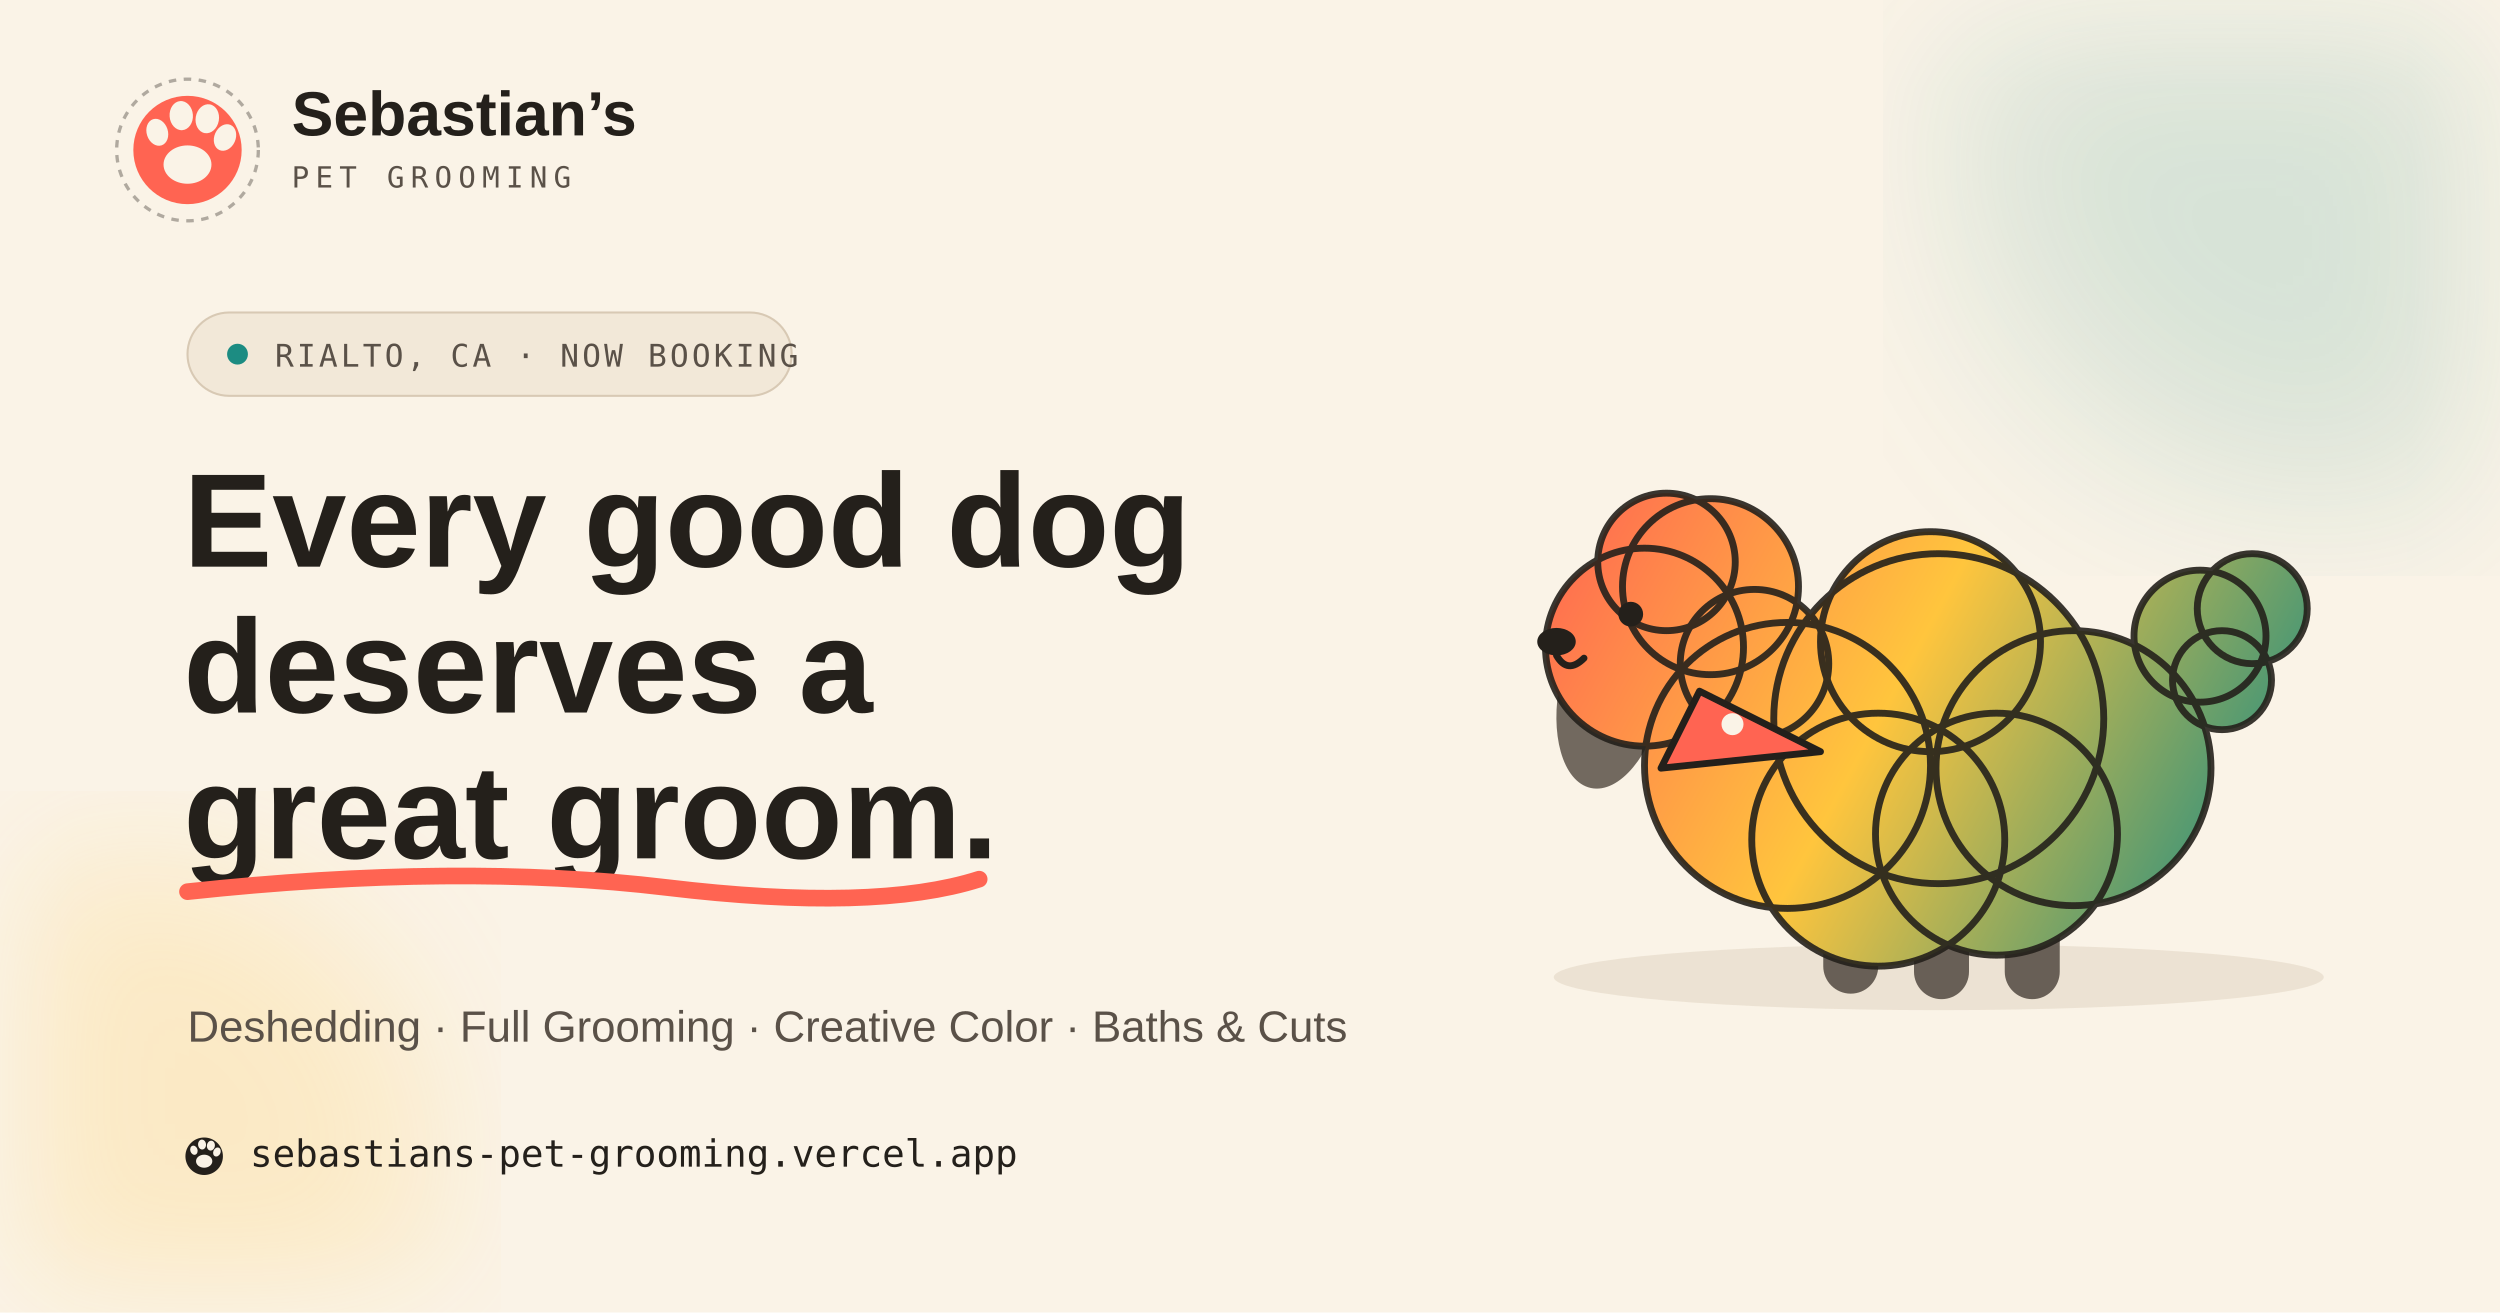
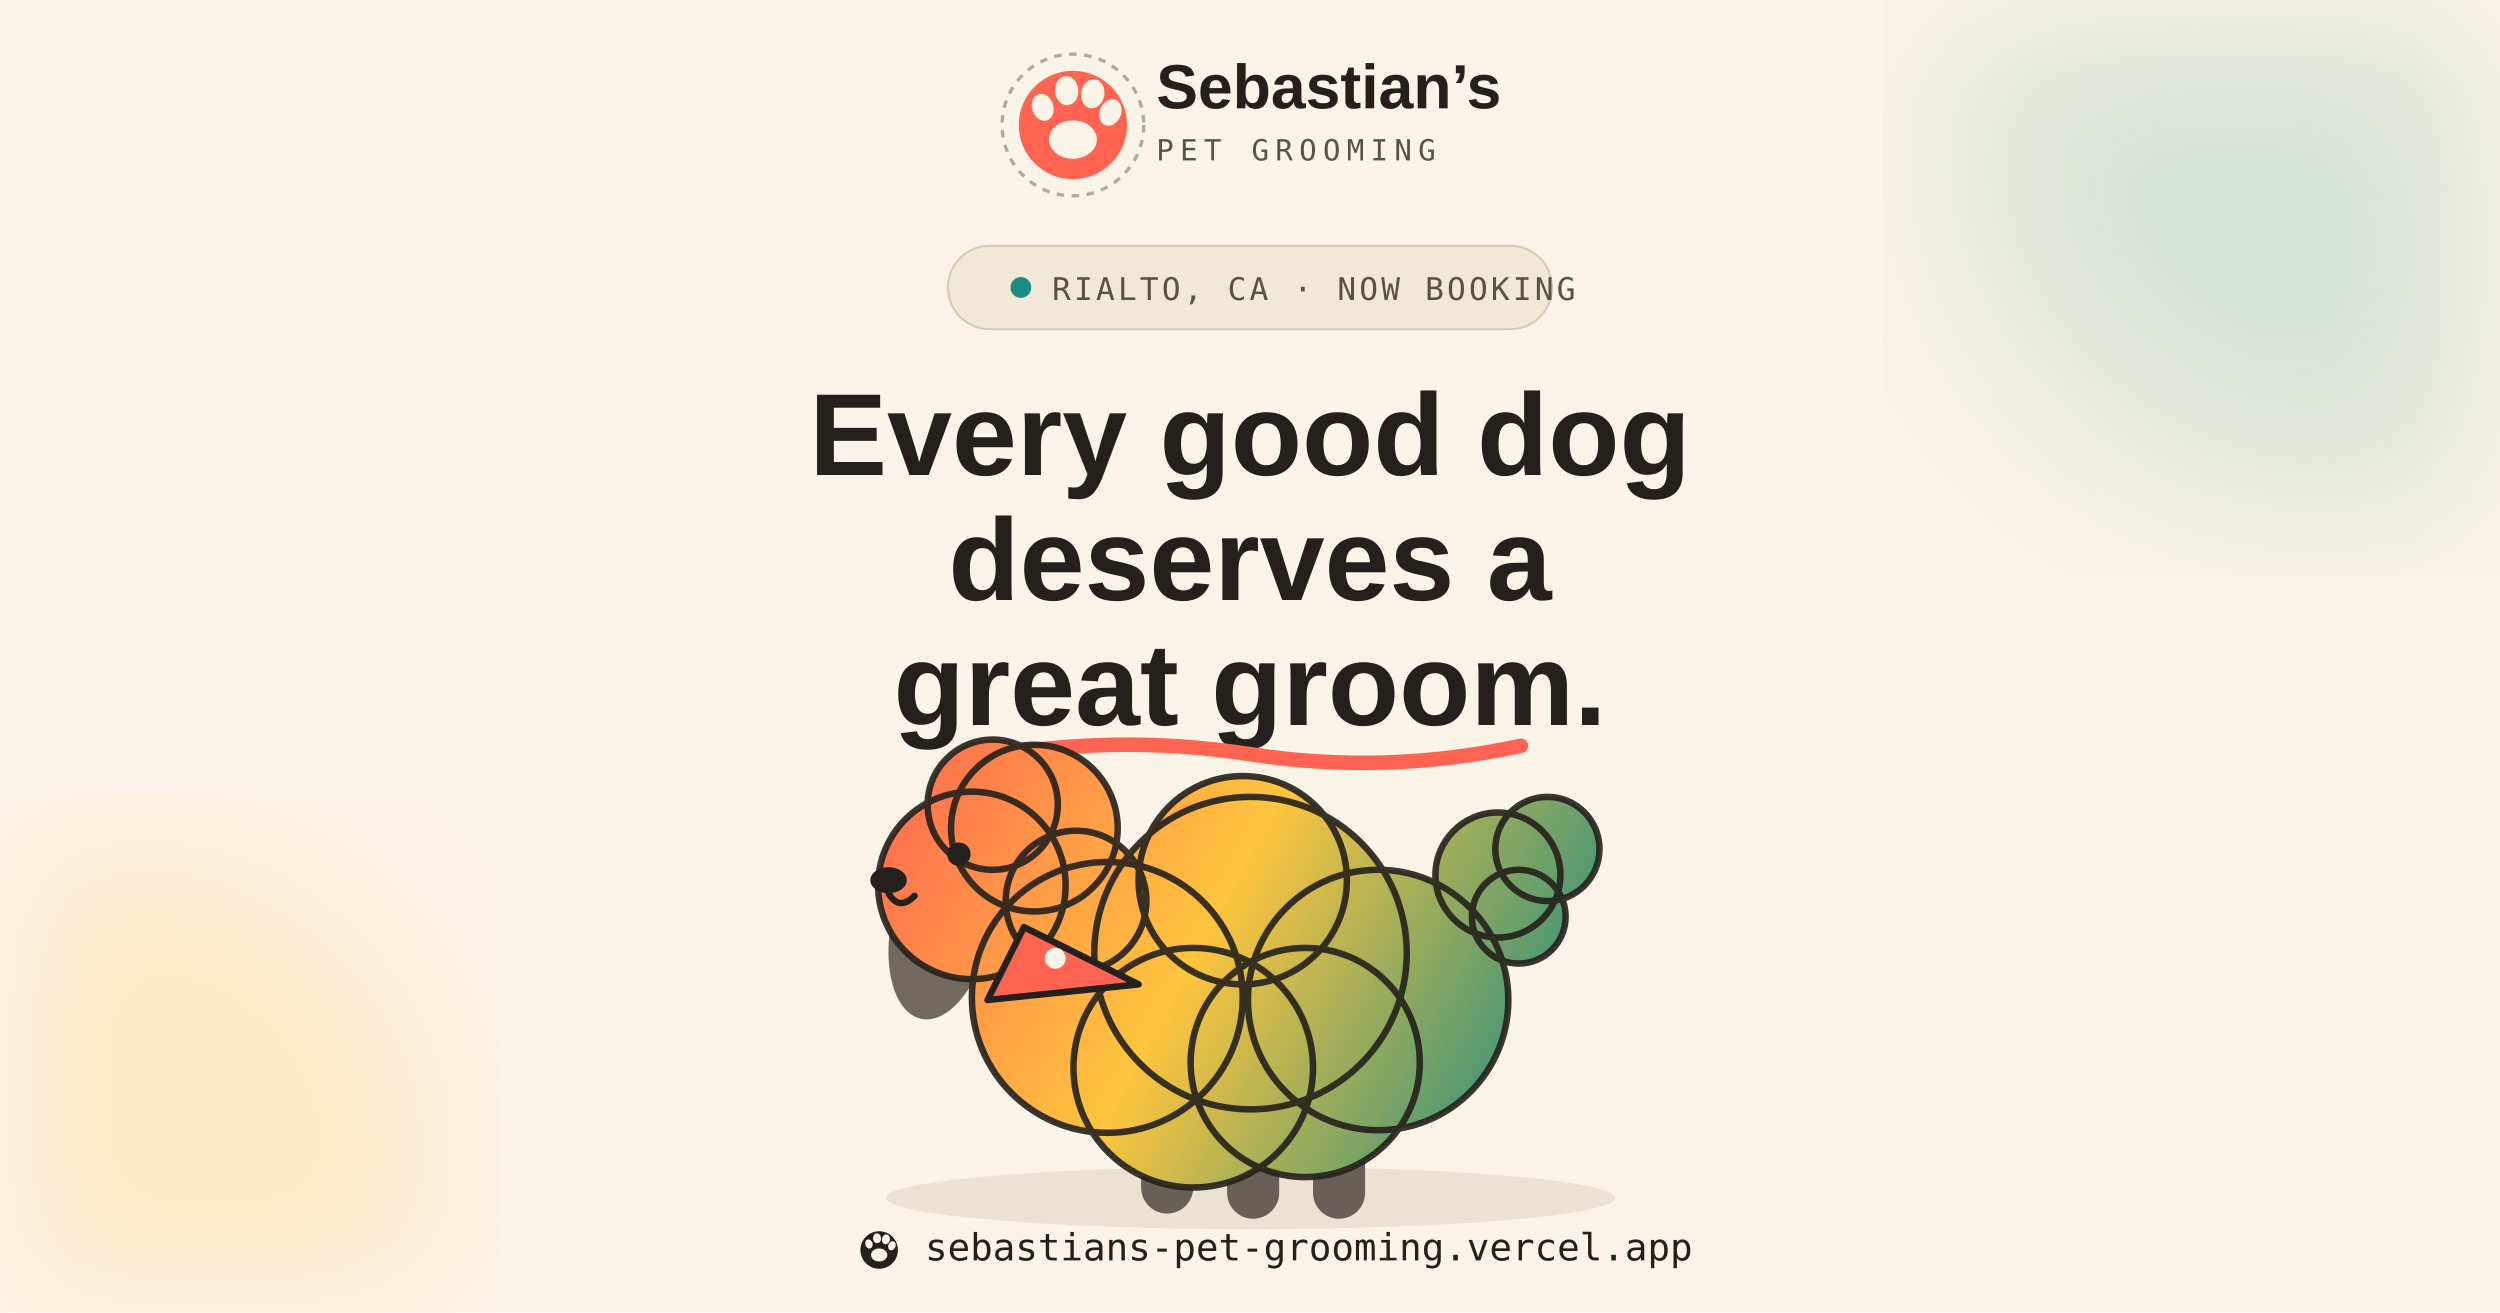
<svg xmlns="http://www.w3.org/2000/svg" width="1200" height="630" viewBox="0 0 1200 630">
  <defs>
    <linearGradient id="dyeGradient" gradientUnits="userSpaceOnUse" x1="62" y1="95" x2="330" y2="240">
      <stop offset="0%" stop-color="#ff6452" />
      <stop offset="48%" stop-color="#ffc53d" />
      <stop offset="100%" stop-color="#1c8c82" />
    </linearGradient>
    <filter id="blur1">
      <feGaussianBlur stdDeviation="45" />
    </filter>
    <filter id="blur2">
      <feGaussianBlur stdDeviation="38" />
    </filter>
  </defs>
  <rect width="1200" height="630" fill="#faf3e7" />
  <circle cx="1120" cy="60" r="180" fill="#1c8c82" opacity="0.16" filter="url(#blur1)" />
  <circle cx="60" cy="560" r="150" fill="#ffc53d" opacity="0.2" filter="url(#blur2)" />
-   <g transform="translate(90,72)">
+   <g transform="translate(515,60)">
    <circle cx="0" cy="0" r="34" fill="none" stroke="#24201b" stroke-width="1.6" stroke-dasharray="3.6 3.6" opacity="0.35" />
    <circle cx="0" cy="0" r="26" fill="#ff6452" />
    <g fill="#faf3e7">
      <ellipse cx="0" cy="7" rx="11.5" ry="9.2" />
      <ellipse cx="-14.5" cy="-8.5" rx="5.1" ry="6.6" transform="rotate(-18 -14.5 -8.5)" />
      <ellipse cx="-3" cy="-16.5" rx="5.6" ry="7" transform="rotate(-4 -3 -16.5)" />
      <ellipse cx="9.5" cy="-15" rx="5.6" ry="7" transform="rotate(10 9.5 -15)" />
      <ellipse cx="18" cy="-6" rx="5.1" ry="6.6" transform="rotate(24 18 -6)" />
    </g>
  </g>
-   <text x="140" y="65" font-family="Segoe UI, Arial, sans-serif" font-size="30" font-weight="700" fill="#24201b">Sebastian’s</text>
-   <text x="140" y="90" font-family="Consolas, monospace" font-size="14" letter-spacing="3" fill="#5a5148">PET GROOMING</text>
-   <rect x="90" y="150" width="290" height="40" rx="20" fill="#f2e8d8" stroke="#d8c9b4" />
-   <circle cx="114" cy="170" r="5" fill="#1c8c82" />
-   <text x="132" y="176" font-family="Consolas, monospace" font-size="15" letter-spacing="1.5" fill="#5a5148">RIALTO, CA · NOW BOOKING</text>
-   <text x="88" y="272" font-family="Segoe UI, Arial, sans-serif" font-size="64" font-weight="800" fill="#24201b">Every good dog</text>
-   <text x="88" y="342" font-family="Segoe UI, Arial, sans-serif" font-size="64" font-weight="800" fill="#24201b">deserves a</text>
-   <text x="88" y="412" font-family="Segoe UI, Arial, sans-serif" font-size="64" font-weight="800" fill="#24201b">great groom.</text>
-   <path d="M90 428 Q 220 414, 320 426 T 470 422" stroke="#ff6452" stroke-width="8" fill="none" stroke-linecap="round" />
-   <text x="90" y="500" font-family="Segoe UI, Arial, sans-serif" font-size="21" fill="#5a5148">Deshedding · Full Grooming · Creative Color · Baths &amp; Cuts</text>
-   <g transform="translate(90,560)">
-     <circle cx="8" cy="-5" r="9" fill="#24201b" />
-     <g fill="#faf3e7" transform="translate(8,-5) scale(0.34)">
-       <ellipse cx="0" cy="7" rx="11.5" ry="9.2" />
-       <ellipse cx="-14.5" cy="-8.5" rx="5.1" ry="6.6" transform="rotate(-18 -14.5 -8.5)" />
-       <ellipse cx="-3" cy="-16.5" rx="5.6" ry="7" transform="rotate(-4 -3 -16.5)" />
-       <ellipse cx="9.5" cy="-15" rx="5.6" ry="7" transform="rotate(10 9.5 -15)" />
-       <ellipse cx="18" cy="-6" rx="5.1" ry="6.6" transform="rotate(24 18 -6)" />
-     </g>
-     <text x="30" y="0" font-family="Consolas, monospace" font-size="18" fill="#24201b">sebastians-pet-grooming.vercel.app</text>
-   </g>
-   <g transform="translate(660,110) scale(1.32)">
+   <text x="555" y="52" font-family="Segoe UI, Arial, sans-serif" font-size="30" font-weight="700" fill="#24201b">Sebastian’s</text>
+   <text x="555" y="77" font-family="Consolas, monospace" font-size="14" letter-spacing="3" fill="#5a5148">PET GROOMING</text>
+   <rect x="455" y="118" width="290" height="40" rx="20" fill="#f2e8d8" stroke="#d8c9b4" />
+   <circle cx="490" cy="138" r="5" fill="#1c8c82" />
+   <text x="505" y="144" font-family="Consolas, monospace" font-size="15" letter-spacing="1.5" fill="#5a5148">RIALTO, CA · NOW BOOKING</text>
+   <text x="600" y="228" text-anchor="middle" font-family="Segoe UI, Arial, sans-serif" font-size="56" font-weight="800" fill="#24201b">Every good dog</text>
+   <text x="600" y="288" text-anchor="middle" font-family="Segoe UI, Arial, sans-serif" font-size="56" font-weight="800" fill="#24201b">deserves a</text>
+   <text x="600" y="348" text-anchor="middle" font-family="Segoe UI, Arial, sans-serif" font-size="56" font-weight="800" fill="#24201b">great groom.</text>
+   <path d="M470 364 Q 535 352, 600 362 T 730 358" stroke="#ff6452" stroke-width="7" fill="none" stroke-linecap="round" />
+   <g transform="translate(344,235) scale(1.25)">
    <ellipse cx="205" cy="272" rx="140" ry="12" fill="#d8c9b4" opacity="0.4" />
    <ellipse cx="86" cy="168" rx="19" ry="36" fill="#5a5148" opacity="0.85" transform="rotate(12 86 168)" />
    <g fill="#5a5148" opacity="0.9">
      <rect x="163" y="232" width="20" height="46" rx="10" />
      <rect x="196" y="238" width="20" height="42" rx="10" />
      <rect x="229" y="236" width="20" height="44" rx="10" />
    </g>
    <g fill="url(#dyeGradient)">
      <circle cx="150" cy="195" r="52" />
      <circle cx="205" cy="178" r="60" />
      <circle cx="254" cy="196" r="50" />
      <circle cx="183" cy="222" r="46" />
      <circle cx="226" cy="220" r="44" />
      <circle cx="202" cy="150" r="40" />
      <circle cx="98" cy="152" r="36" />
      <circle cx="122" cy="130" r="32" />
      <circle cx="138" cy="158" r="27" />
      <circle cx="106" cy="121" r="25" />
      <circle cx="300" cy="148" r="24" />
      <circle cx="319" cy="138" r="20" />
      <circle cx="308" cy="164" r="18" />
    </g>
    <g stroke="#24201b" stroke-width="2.5" fill="none" stroke-linecap="round" opacity="0.9">
      <circle cx="150" cy="195" r="52" />
      <circle cx="205" cy="178" r="60" />
      <circle cx="254" cy="196" r="50" />
      <circle cx="183" cy="222" r="46" />
      <circle cx="226" cy="220" r="44" />
      <circle cx="202" cy="150" r="40" />
      <circle cx="98" cy="152" r="36" />
      <circle cx="122" cy="130" r="32" />
      <circle cx="138" cy="158" r="27" />
      <circle cx="106" cy="121" r="25" />
      <circle cx="300" cy="148" r="24" />
      <circle cx="319" cy="138" r="20" />
      <circle cx="308" cy="164" r="18" />
    </g>
    <path d="M118 168 L162 190 L104 196 Z" fill="#ff6452" stroke="#24201b" stroke-width="2.5" stroke-linejoin="round" />
    <circle cx="130" cy="180" r="4" fill="#faf3e7" />
    <circle cx="93" cy="140" r="4.5" fill="#24201b" />
    <ellipse cx="66" cy="150" rx="7" ry="5" fill="#24201b" />
    <path d="M66 155 Q70 162 76 156" stroke="#24201b" stroke-width="2.5" fill="none" stroke-linecap="round" />
  </g>
+   <g transform="translate(414,605)">
+     <circle cx="8" cy="-5" r="9" fill="#24201b" />
+     <g fill="#faf3e7" transform="translate(8,-5) scale(0.34)">
+       <ellipse cx="0" cy="7" rx="11.5" ry="9.2" />
+       <ellipse cx="-14.5" cy="-8.5" rx="5.1" ry="6.6" transform="rotate(-18 -14.5 -8.5)" />
+       <ellipse cx="-3" cy="-16.5" rx="5.6" ry="7" transform="rotate(-4 -3 -16.5)" />
+       <ellipse cx="9.5" cy="-15" rx="5.6" ry="7" transform="rotate(10 9.5 -15)" />
+       <ellipse cx="18" cy="-6" rx="5.1" ry="6.6" transform="rotate(24 18 -6)" />
+     </g>
+     <text x="30" y="0" font-family="Consolas, monospace" font-size="18" fill="#24201b">sebastians-pet-grooming.vercel.app</text>
+   </g>
</svg>
